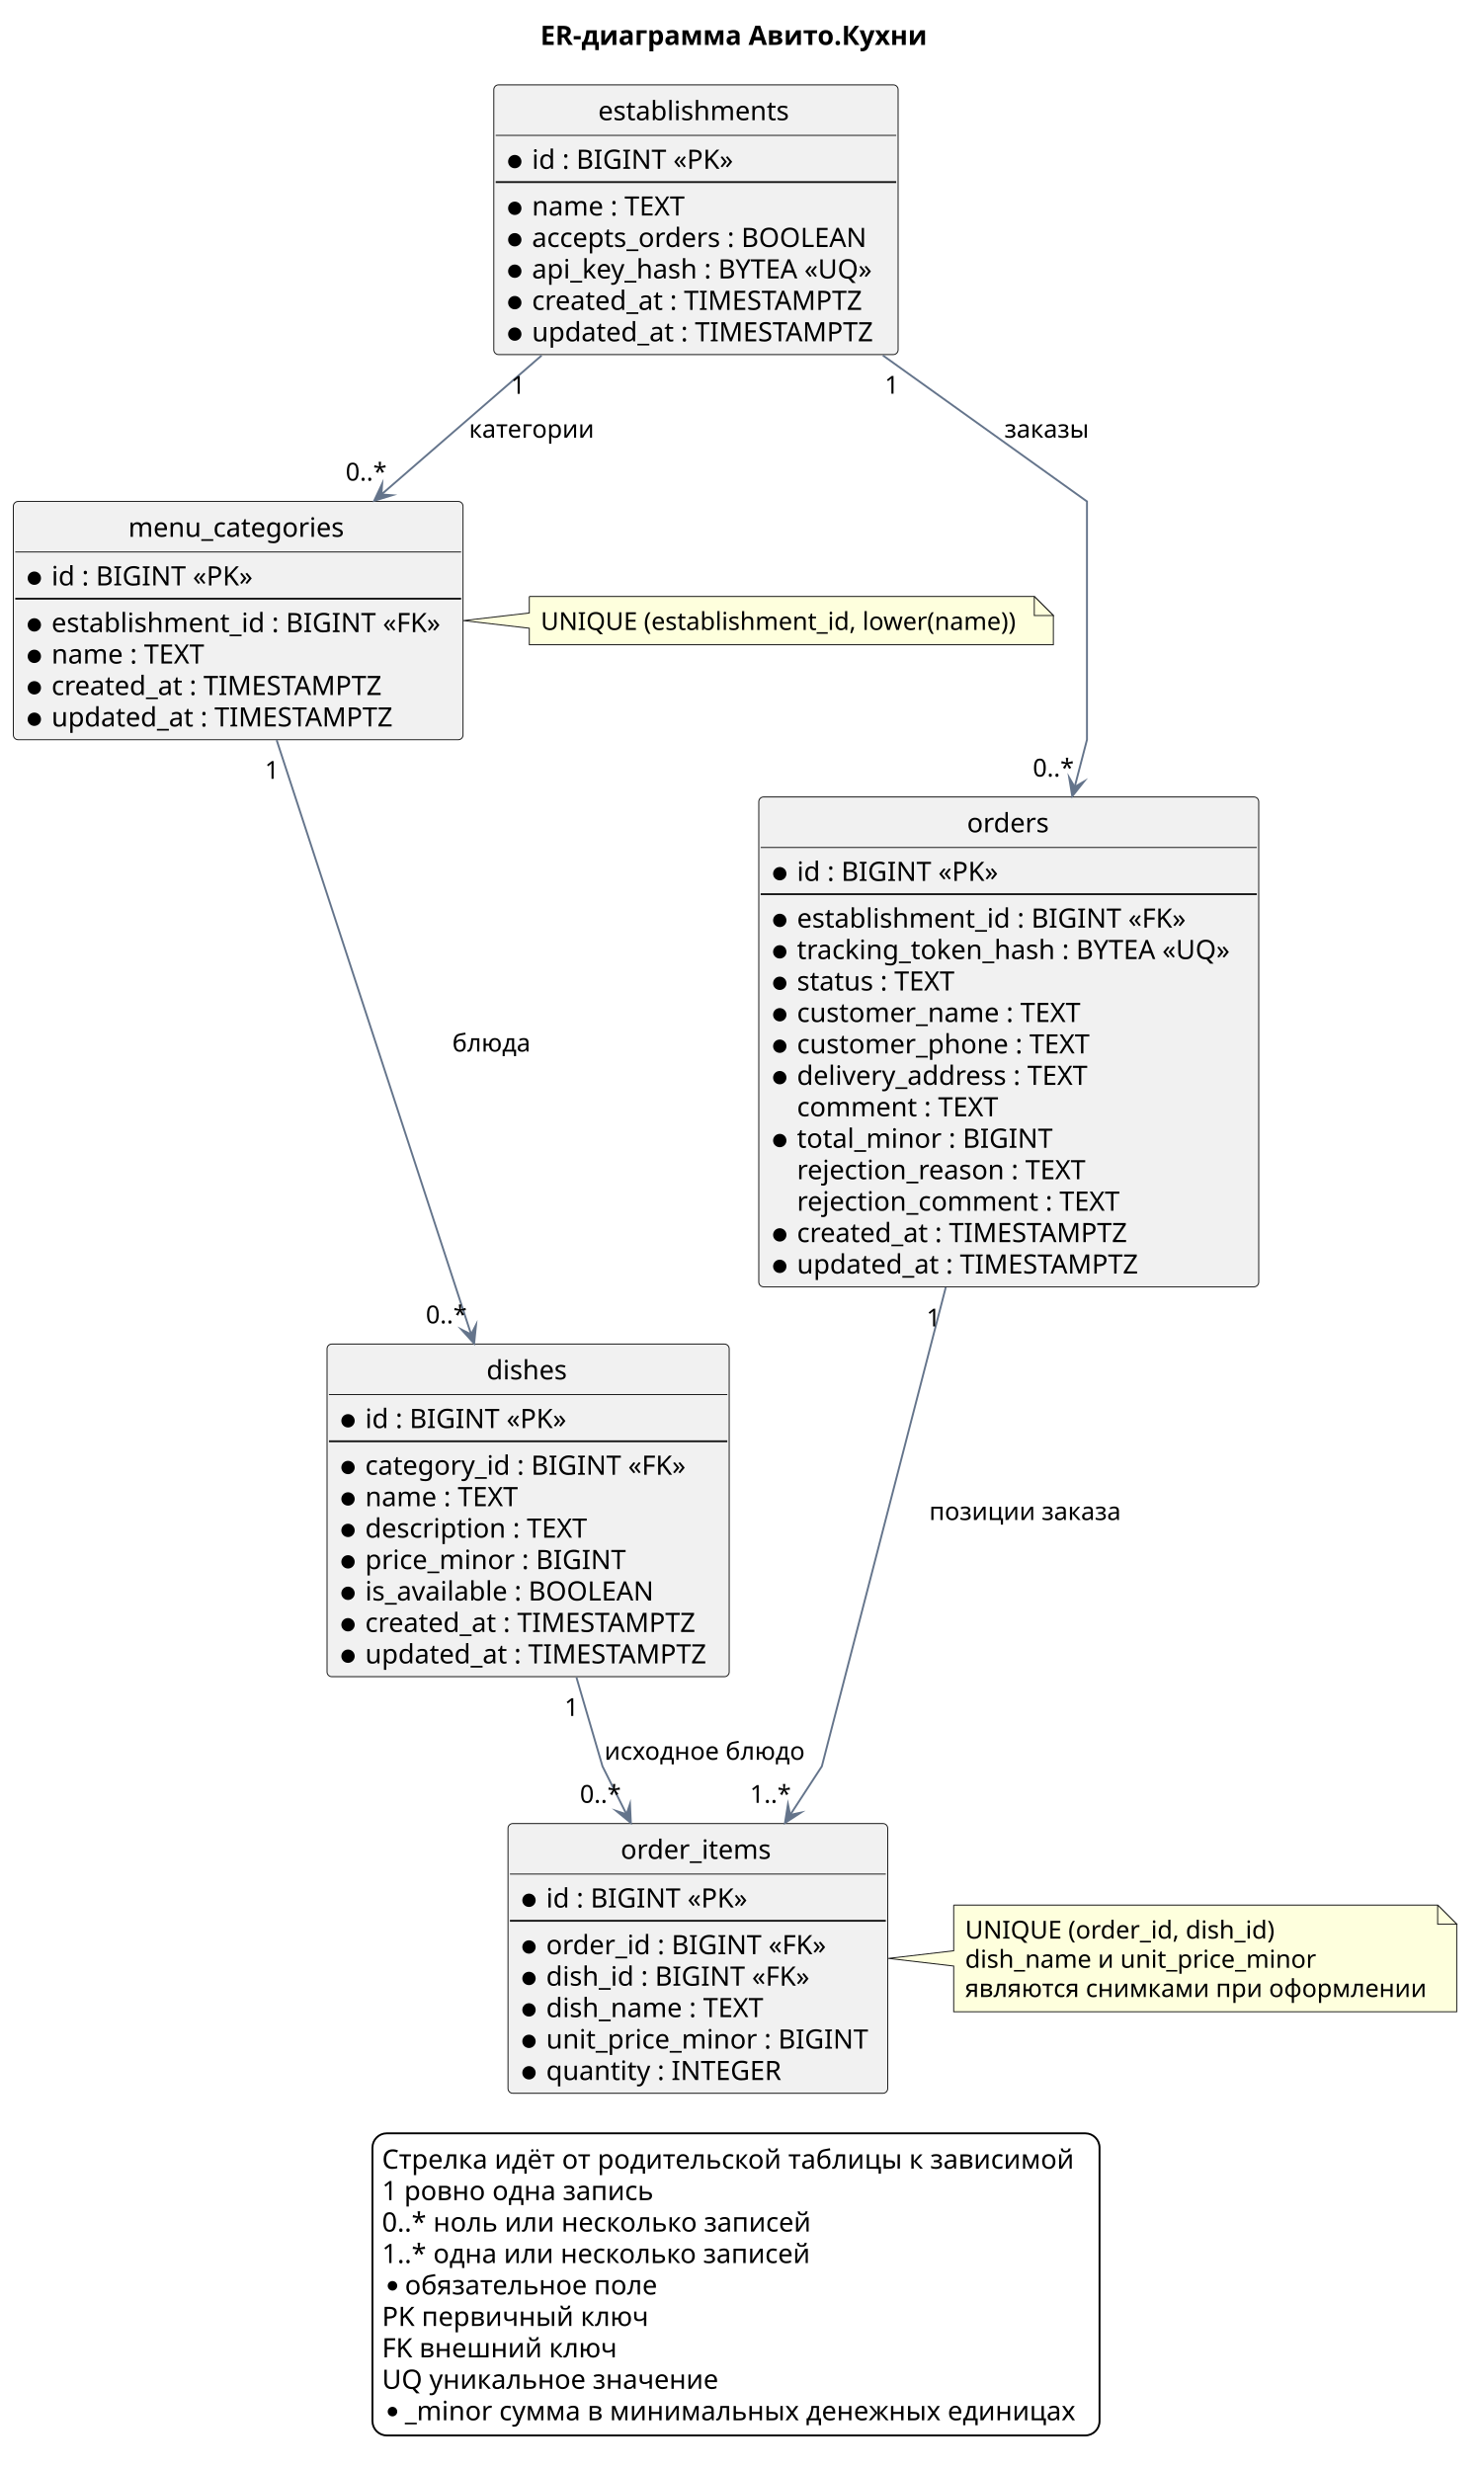
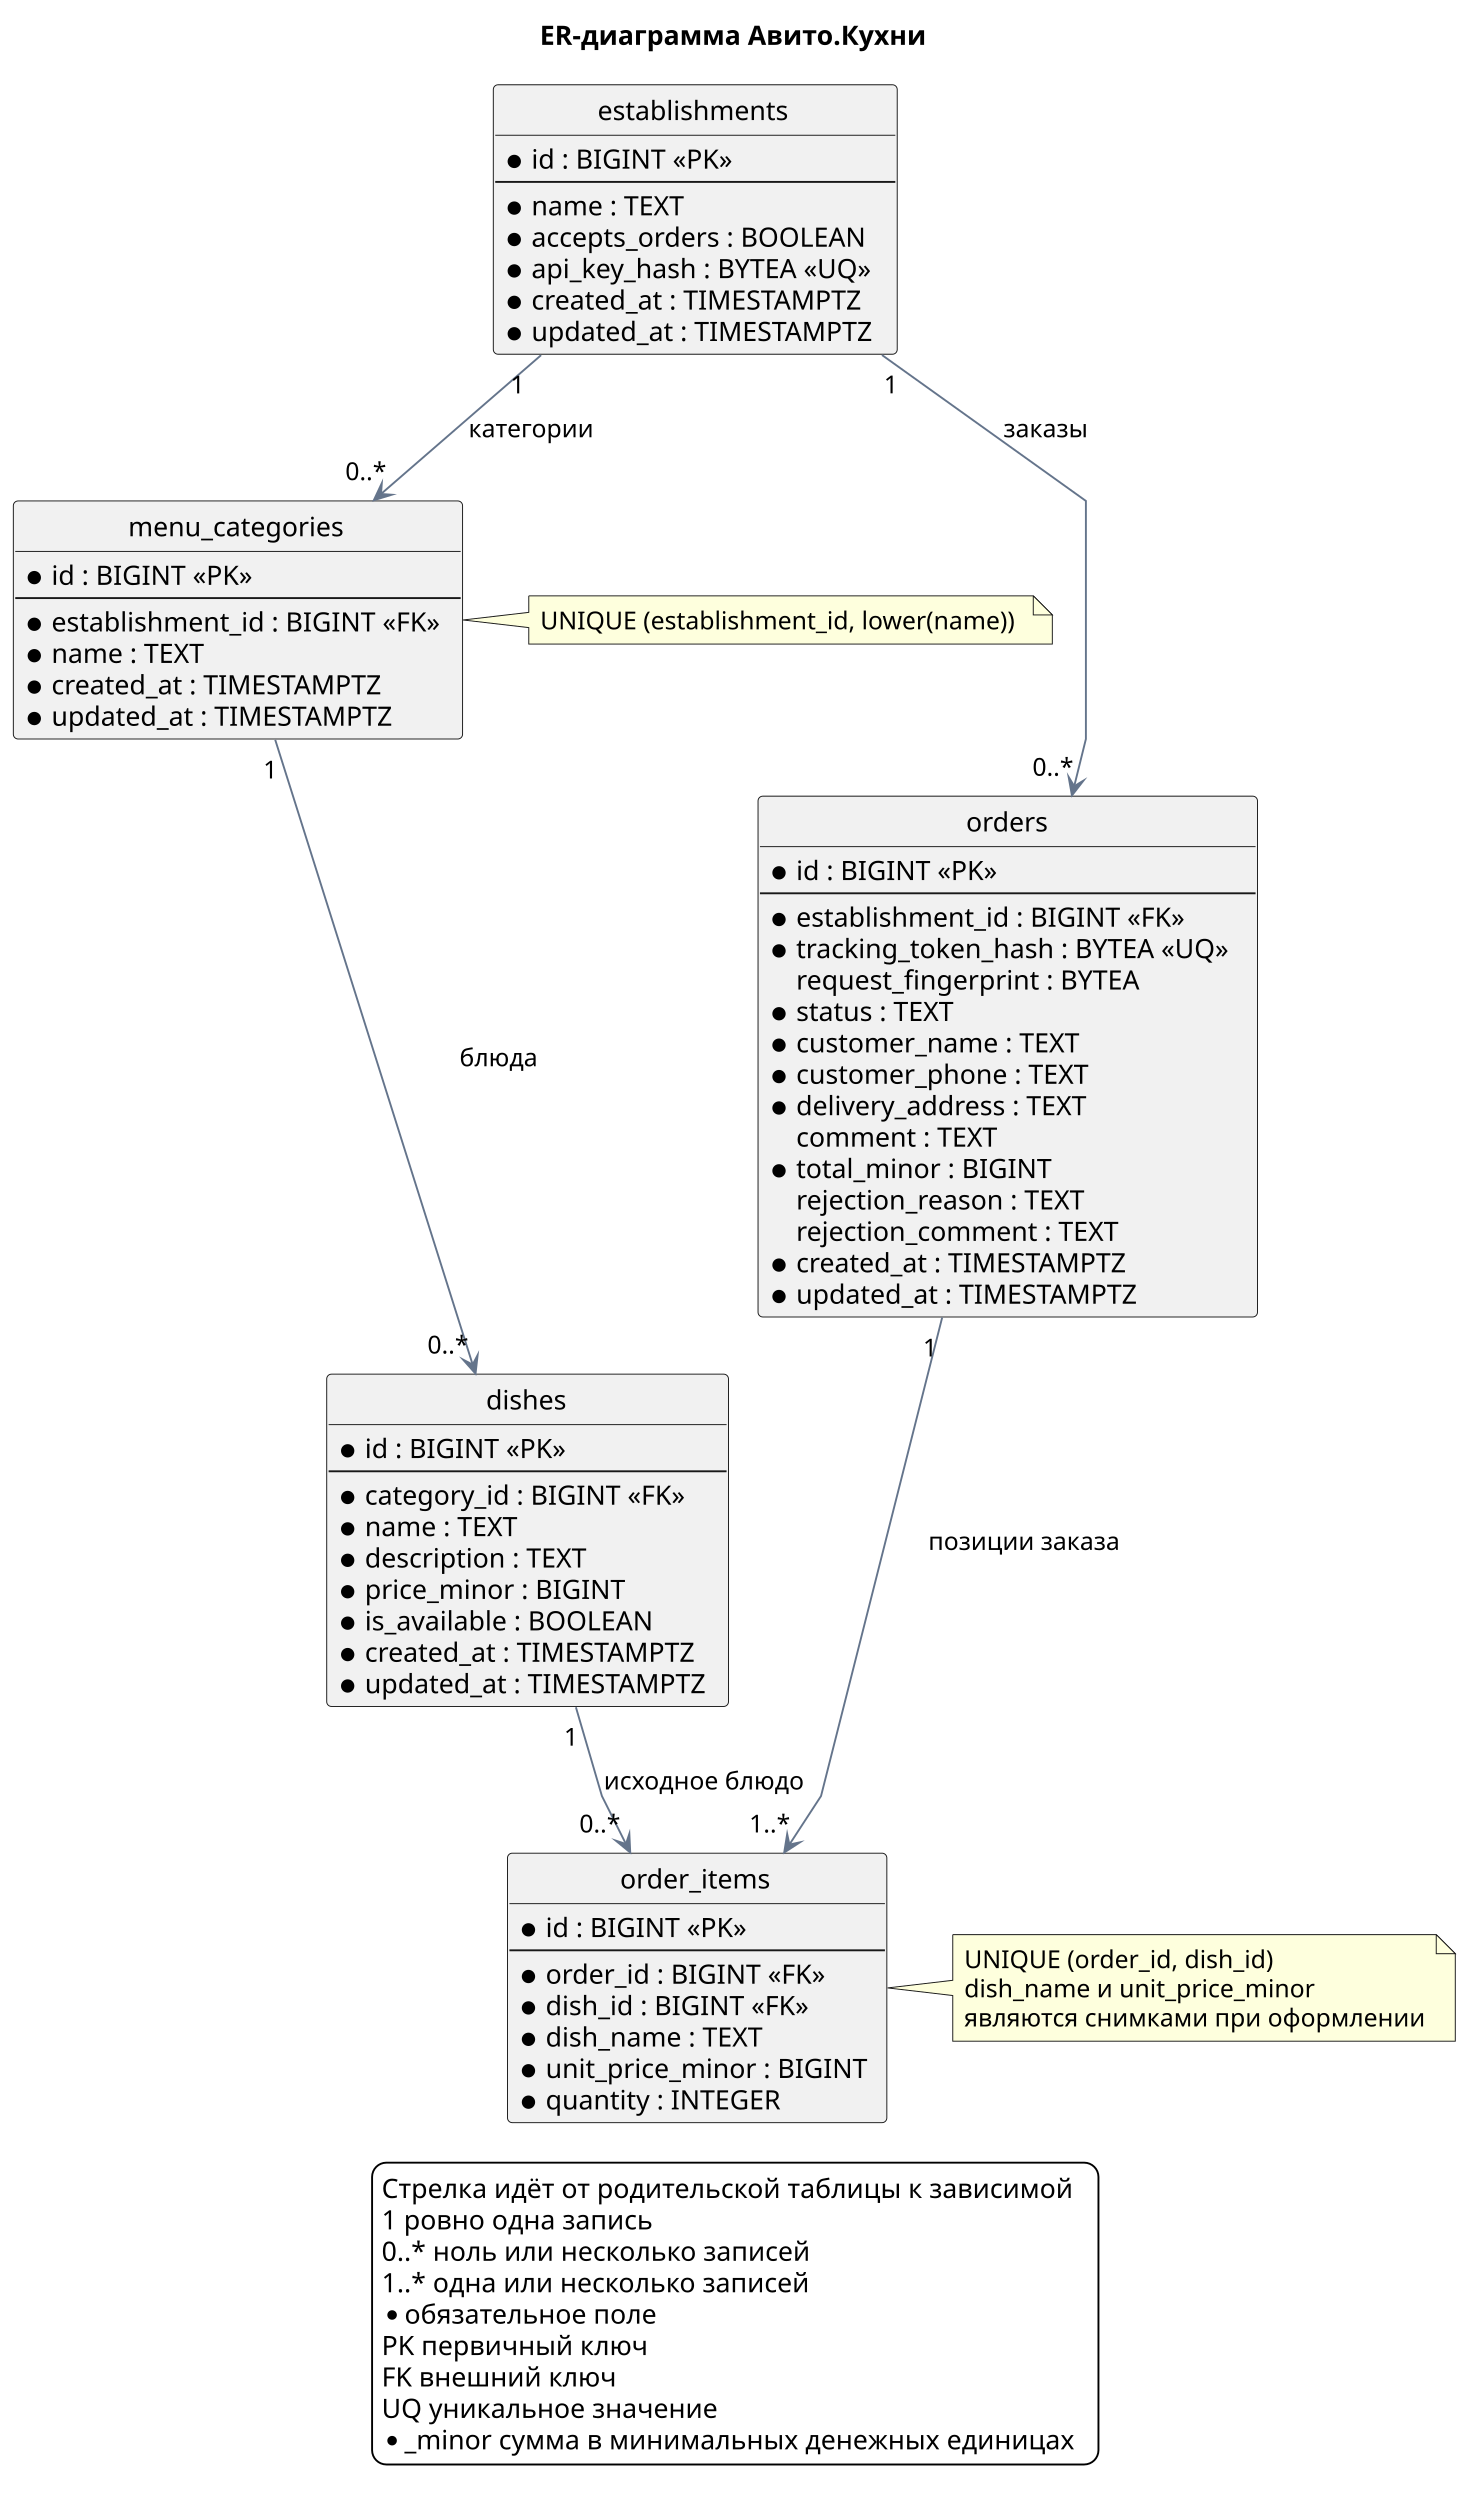
- <svg xmlns="http://www.w3.org/2000/svg" version="1.1" data-diagram-type="CLASS" style="width:778px;height:1295px;background:#FFFFFF;" width="778px" height="1295px" viewBox="0 0 778 1295" zoomAndPan="magnify" preserveAspectRatio="none" contentStyleType="text/css">
+ <svg xmlns="http://www.w3.org/2000/svg" version="1.1" data-diagram-type="CLASS" style="width:778px;height:1312px;background:#FFFFFF;" width="778px" height="1312px" viewBox="0 0 778 1312" zoomAndPan="magnify" preserveAspectRatio="none" contentStyleType="text/css">
  <defs />
  <g font-family="sans-serif" lengthAdjust="spacing">
    <g class="title" data-source-line="1">
      <text x="283.279" y="23.535" fill="#000" font-size="14" textLength="205.181" font-weight="700">ER-диаграмма Авито.Кухни</text>
    </g>
    <g class="entity" data-qualified-name="establishments" id="ent0001" data-source-line="17">
      <rect x="258.89" y="44.488" width="211.972" height="141.418" fill="#F1F1F1" style="stroke:#181818;stroke-width:0.5;" rx="2.5" ry="2.5" />
      <text x="313.593" y="63.023" fill="#000" font-size="14" textLength="102.566">establishments</text>
      <line x1="259.89" y1="70.977" x2="469.862" y2="70.977" style="stroke:#181818;stroke-width:0.5;" />
      <g data-visibility-modifier="IE_MANDATORY">
        <ellipse cx="269.89" cy="84.721" rx="3" ry="3" fill="#000" style="stroke:#000;stroke-width:1;" />
      </g>
      <text x="278.89" y="88.512" fill="#000" font-size="14" textLength="107.557">id : BIGINT «PK»</text>
      <line x1="259.89" y1="95.465" x2="469.862" y2="95.465" style="stroke:#181818;stroke-width:1;" />
      <g data-visibility-modifier="IE_MANDATORY">
        <ellipse cx="269.89" cy="109.209" rx="3" ry="3" fill="#000" style="stroke:#000;stroke-width:1;" />
      </g>
      <text x="278.89" y="113" fill="#000" font-size="14" textLength="84.636">name : TEXT</text>
      <g data-visibility-modifier="IE_MANDATORY">
        <ellipse cx="269.89" cy="125.697" rx="3" ry="3" fill="#000" style="stroke:#000;stroke-width:1;" />
      </g>
      <text x="278.89" y="129.488" fill="#000" font-size="14" textLength="180.011">accepts_orders : BOOLEAN</text>
      <g data-visibility-modifier="IE_MANDATORY">
        <ellipse cx="269.89" cy="142.186" rx="3" ry="3" fill="#000" style="stroke:#000;stroke-width:1;" />
      </g>
      <text x="278.89" y="145.977" fill="#000" font-size="14" textLength="185.972">api_key_hash : BYTEA «UQ»</text>
      <g data-visibility-modifier="IE_MANDATORY">
        <ellipse cx="269.89" cy="158.674" rx="3" ry="3" fill="#000" style="stroke:#000;stroke-width:1;" />
      </g>
      <text x="278.89" y="162.465" fill="#000" font-size="14" textLength="179.231">created_at : TIMESTAMPTZ</text>
      <g data-visibility-modifier="IE_MANDATORY">
        <ellipse cx="269.89" cy="175.162" rx="3" ry="3" fill="#000" style="stroke:#000;stroke-width:1;" />
      </g>
      <text x="278.89" y="178.953" fill="#000" font-size="14" textLength="184.844">updated_at : TIMESTAMPTZ</text>
    </g>
    <g class="entity" data-qualified-name="menu_categories" id="ent0002" data-source-line="27">
-       <rect x="7" y="262.908" width="235.754" height="124.93" fill="#F1F1F1" style="stroke:#181818;stroke-width:0.5;" rx="2.5" ry="2.5" />
-       <text x="67.264" y="281.443" fill="#000" font-size="14" textLength="115.227">menu_categories</text>
-       <line x1="8" y1="289.397" x2="241.754" y2="289.397" style="stroke:#181818;stroke-width:0.5;" />
-       <g data-visibility-modifier="IE_MANDATORY">
-         <ellipse cx="18" cy="303.141" rx="3" ry="3" fill="#000" style="stroke:#000;stroke-width:1;" />
-       </g>
-       <text x="27" y="306.932" fill="#000" font-size="14" textLength="107.557">id : BIGINT «PK»</text>
-       <line x1="8" y1="313.885" x2="241.754" y2="313.885" style="stroke:#181818;stroke-width:1;" />
-       <g data-visibility-modifier="IE_MANDATORY">
-         <ellipse cx="18" cy="327.629" rx="3" ry="3" fill="#000" style="stroke:#000;stroke-width:1;" />
-       </g>
-       <text x="27" y="331.42" fill="#000" font-size="14" textLength="209.754">establishment_id : BIGINT «FK»</text>
-       <g data-visibility-modifier="IE_MANDATORY">
-         <ellipse cx="18" cy="344.117" rx="3" ry="3" fill="#000" style="stroke:#000;stroke-width:1;" />
-       </g>
-       <text x="27" y="347.908" fill="#000" font-size="14" textLength="84.636">name : TEXT</text>
-       <g data-visibility-modifier="IE_MANDATORY">
-         <ellipse cx="18" cy="360.606" rx="3" ry="3" fill="#000" style="stroke:#000;stroke-width:1;" />
-       </g>
-       <text x="27" y="364.397" fill="#000" font-size="14" textLength="179.231">created_at : TIMESTAMPTZ</text>
-       <g data-visibility-modifier="IE_MANDATORY">
-         <ellipse cx="18" cy="377.094" rx="3" ry="3" fill="#000" style="stroke:#000;stroke-width:1;" />
-       </g>
-       <text x="27" y="380.885" fill="#000" font-size="14" textLength="184.844">updated_at : TIMESTAMPTZ</text>
+       <rect x="7" y="262.898" width="235.754" height="124.93" fill="#F1F1F1" style="stroke:#181818;stroke-width:0.5;" rx="2.5" ry="2.5" />
+       <text x="67.264" y="281.433" fill="#000" font-size="14" textLength="115.227">menu_categories</text>
+       <line x1="8" y1="289.387" x2="241.754" y2="289.387" style="stroke:#181818;stroke-width:0.5;" />
+       <g data-visibility-modifier="IE_MANDATORY">
+         <ellipse cx="18" cy="303.131" rx="3" ry="3" fill="#000" style="stroke:#000;stroke-width:1;" />
+       </g>
+       <text x="27" y="306.922" fill="#000" font-size="14" textLength="107.557">id : BIGINT «PK»</text>
+       <line x1="8" y1="313.875" x2="241.754" y2="313.875" style="stroke:#181818;stroke-width:1;" />
+       <g data-visibility-modifier="IE_MANDATORY">
+         <ellipse cx="18" cy="327.619" rx="3" ry="3" fill="#000" style="stroke:#000;stroke-width:1;" />
+       </g>
+       <text x="27" y="331.41" fill="#000" font-size="14" textLength="209.754">establishment_id : BIGINT «FK»</text>
+       <g data-visibility-modifier="IE_MANDATORY">
+         <ellipse cx="18" cy="344.107" rx="3" ry="3" fill="#000" style="stroke:#000;stroke-width:1;" />
+       </g>
+       <text x="27" y="347.898" fill="#000" font-size="14" textLength="84.636">name : TEXT</text>
+       <g data-visibility-modifier="IE_MANDATORY">
+         <ellipse cx="18" cy="360.596" rx="3" ry="3" fill="#000" style="stroke:#000;stroke-width:1;" />
+       </g>
+       <text x="27" y="364.387" fill="#000" font-size="14" textLength="179.231">created_at : TIMESTAMPTZ</text>
+       <g data-visibility-modifier="IE_MANDATORY">
+         <ellipse cx="18" cy="377.084" rx="3" ry="3" fill="#000" style="stroke:#000;stroke-width:1;" />
+       </g>
+       <text x="27" y="380.875" fill="#000" font-size="14" textLength="184.844">updated_at : TIMESTAMPTZ</text>
    </g>
    <g class="entity" data-qualified-name="dishes" id="ent0003" data-source-line="36">
-       <rect x="171.46" y="704.678" width="210.844" height="174.395" fill="#F1F1F1" style="stroke:#181818;stroke-width:0.5;" rx="2.5" ry="2.5" />
-       <text x="255.072" y="723.213" fill="#000" font-size="14" textLength="43.62">dishes</text>
-       <line x1="172.46" y1="731.167" x2="381.304" y2="731.167" style="stroke:#181818;stroke-width:0.5;" />
-       <g data-visibility-modifier="IE_MANDATORY">
-         <ellipse cx="182.46" cy="744.911" rx="3" ry="3" fill="#000" style="stroke:#000;stroke-width:1;" />
-       </g>
-       <text x="191.46" y="748.702" fill="#000" font-size="14" textLength="107.557">id : BIGINT «PK»</text>
-       <line x1="172.46" y1="755.655" x2="381.304" y2="755.655" style="stroke:#181818;stroke-width:1;" />
-       <g data-visibility-modifier="IE_MANDATORY">
-         <ellipse cx="182.46" cy="769.399" rx="3" ry="3" fill="#000" style="stroke:#000;stroke-width:1;" />
-       </g>
-       <text x="191.46" y="773.19" fill="#000" font-size="14" textLength="172.635">category_id : BIGINT «FK»</text>
-       <g data-visibility-modifier="IE_MANDATORY">
-         <ellipse cx="182.46" cy="785.887" rx="3" ry="3" fill="#000" style="stroke:#000;stroke-width:1;" />
-       </g>
-       <text x="191.46" y="789.678" fill="#000" font-size="14" textLength="84.636">name : TEXT</text>
-       <g data-visibility-modifier="IE_MANDATORY">
-         <ellipse cx="182.46" cy="802.376" rx="3" ry="3" fill="#000" style="stroke:#000;stroke-width:1;" />
-       </g>
-       <text x="191.46" y="806.167" fill="#000" font-size="14" textLength="123.423">description : TEXT</text>
-       <g data-visibility-modifier="IE_MANDATORY">
-         <ellipse cx="182.46" cy="818.864" rx="3" ry="3" fill="#000" style="stroke:#000;stroke-width:1;" />
-       </g>
-       <text x="191.46" y="822.655" fill="#000" font-size="14" textLength="139.412">price_minor : BIGINT</text>
-       <g data-visibility-modifier="IE_MANDATORY">
-         <ellipse cx="182.46" cy="835.352" rx="3" ry="3" fill="#000" style="stroke:#000;stroke-width:1;" />
-       </g>
-       <text x="191.46" y="839.143" fill="#000" font-size="14" textLength="155.524">is_available : BOOLEAN</text>
-       <g data-visibility-modifier="IE_MANDATORY">
-         <ellipse cx="182.46" cy="851.84" rx="3" ry="3" fill="#000" style="stroke:#000;stroke-width:1;" />
-       </g>
-       <text x="191.46" y="855.631" fill="#000" font-size="14" textLength="179.231">created_at : TIMESTAMPTZ</text>
-       <g data-visibility-modifier="IE_MANDATORY">
-         <ellipse cx="182.46" cy="868.329" rx="3" ry="3" fill="#000" style="stroke:#000;stroke-width:1;" />
-       </g>
-       <text x="191.46" y="872.12" fill="#000" font-size="14" textLength="184.844">updated_at : TIMESTAMPTZ</text>
+       <rect x="171.46" y="721.158" width="210.844" height="174.395" fill="#F1F1F1" style="stroke:#181818;stroke-width:0.5;" rx="2.5" ry="2.5" />
+       <text x="255.072" y="739.693" fill="#000" font-size="14" textLength="43.62">dishes</text>
+       <line x1="172.46" y1="747.647" x2="381.304" y2="747.647" style="stroke:#181818;stroke-width:0.5;" />
+       <g data-visibility-modifier="IE_MANDATORY">
+         <ellipse cx="182.46" cy="761.391" rx="3" ry="3" fill="#000" style="stroke:#000;stroke-width:1;" />
+       </g>
+       <text x="191.46" y="765.182" fill="#000" font-size="14" textLength="107.557">id : BIGINT «PK»</text>
+       <line x1="172.46" y1="772.135" x2="381.304" y2="772.135" style="stroke:#181818;stroke-width:1;" />
+       <g data-visibility-modifier="IE_MANDATORY">
+         <ellipse cx="182.46" cy="785.879" rx="3" ry="3" fill="#000" style="stroke:#000;stroke-width:1;" />
+       </g>
+       <text x="191.46" y="789.67" fill="#000" font-size="14" textLength="172.635">category_id : BIGINT «FK»</text>
+       <g data-visibility-modifier="IE_MANDATORY">
+         <ellipse cx="182.46" cy="802.367" rx="3" ry="3" fill="#000" style="stroke:#000;stroke-width:1;" />
+       </g>
+       <text x="191.46" y="806.158" fill="#000" font-size="14" textLength="84.636">name : TEXT</text>
+       <g data-visibility-modifier="IE_MANDATORY">
+         <ellipse cx="182.46" cy="818.856" rx="3" ry="3" fill="#000" style="stroke:#000;stroke-width:1;" />
+       </g>
+       <text x="191.46" y="822.647" fill="#000" font-size="14" textLength="123.423">description : TEXT</text>
+       <g data-visibility-modifier="IE_MANDATORY">
+         <ellipse cx="182.46" cy="835.344" rx="3" ry="3" fill="#000" style="stroke:#000;stroke-width:1;" />
+       </g>
+       <text x="191.46" y="839.135" fill="#000" font-size="14" textLength="139.412">price_minor : BIGINT</text>
+       <g data-visibility-modifier="IE_MANDATORY">
+         <ellipse cx="182.46" cy="851.832" rx="3" ry="3" fill="#000" style="stroke:#000;stroke-width:1;" />
+       </g>
+       <text x="191.46" y="855.623" fill="#000" font-size="14" textLength="155.524">is_available : BOOLEAN</text>
+       <g data-visibility-modifier="IE_MANDATORY">
+         <ellipse cx="182.46" cy="868.32" rx="3" ry="3" fill="#000" style="stroke:#000;stroke-width:1;" />
+       </g>
+       <text x="191.46" y="872.111" fill="#000" font-size="14" textLength="179.231">created_at : TIMESTAMPTZ</text>
+       <g data-visibility-modifier="IE_MANDATORY">
+         <ellipse cx="182.46" cy="884.809" rx="3" ry="3" fill="#000" style="stroke:#000;stroke-width:1;" />
+       </g>
+       <text x="191.46" y="888.6" fill="#000" font-size="14" textLength="184.844">updated_at : TIMESTAMPTZ</text>
    </g>
    <g class="entity" data-qualified-name="orders" id="ent0004" data-source-line="48">
-       <rect x="397.82" y="417.838" width="262.106" height="256.836" fill="#F1F1F1" style="stroke:#181818;stroke-width:0.5;" rx="2.5" ry="2.5" />
-       <text x="506.971" y="436.373" fill="#000" font-size="14" textLength="43.805">orders</text>
-       <line x1="398.82" y1="444.327" x2="658.926" y2="444.327" style="stroke:#181818;stroke-width:0.5;" />
-       <g data-visibility-modifier="IE_MANDATORY">
-         <ellipse cx="408.82" cy="458.071" rx="3" ry="3" fill="#000" style="stroke:#000;stroke-width:1;" />
-       </g>
-       <text x="417.82" y="461.862" fill="#000" font-size="14" textLength="107.557">id : BIGINT «PK»</text>
-       <line x1="398.82" y1="468.815" x2="658.926" y2="468.815" style="stroke:#181818;stroke-width:1;" />
-       <g data-visibility-modifier="IE_MANDATORY">
-         <ellipse cx="408.82" cy="482.559" rx="3" ry="3" fill="#000" style="stroke:#000;stroke-width:1;" />
-       </g>
-       <text x="417.82" y="486.35" fill="#000" font-size="14" textLength="209.754">establishment_id : BIGINT «FK»</text>
-       <g data-visibility-modifier="IE_MANDATORY">
-         <ellipse cx="408.82" cy="499.047" rx="3" ry="3" fill="#000" style="stroke:#000;stroke-width:1;" />
-       </g>
-       <text x="417.82" y="502.838" fill="#000" font-size="14" textLength="236.106">tracking_token_hash : BYTEA «UQ»</text>
-       <g data-visibility-modifier="IE_MANDATORY">
-         <ellipse cx="408.82" cy="515.536" rx="3" ry="3" fill="#000" style="stroke:#000;stroke-width:1;" />
-       </g>
-       <text x="417.82" y="519.327" fill="#000" font-size="14" textLength="88.512">status : TEXT</text>
-       <g data-visibility-modifier="IE_MANDATORY">
-         <ellipse cx="408.82" cy="532.024" rx="3" ry="3" fill="#000" style="stroke:#000;stroke-width:1;" />
-       </g>
-       <text x="417.82" y="535.815" fill="#000" font-size="14" textLength="155.066">customer_name : TEXT</text>
-       <g data-visibility-modifier="IE_MANDATORY">
-         <ellipse cx="408.82" cy="548.512" rx="3" ry="3" fill="#000" style="stroke:#000;stroke-width:1;" />
-       </g>
-       <text x="417.82" y="552.303" fill="#000" font-size="14" textLength="160.364">customer_phone : TEXT</text>
-       <g data-visibility-modifier="IE_MANDATORY">
-         <ellipse cx="408.82" cy="565" rx="3" ry="3" fill="#000" style="stroke:#000;stroke-width:1;" />
-       </g>
-       <text x="417.82" y="568.791" fill="#000" font-size="14" textLength="160.296">delivery_address : TEXT</text>
-       <text x="417.82" y="585.28" fill="#000" font-size="14" textLength="110.981">comment : TEXT</text>
-       <g data-visibility-modifier="IE_MANDATORY">
-         <ellipse cx="408.82" cy="597.977" rx="3" ry="3" fill="#000" style="stroke:#000;stroke-width:1;" />
-       </g>
-       <text x="417.82" y="601.768" fill="#000" font-size="14" textLength="136.705">total_minor : BIGINT</text>
-       <text x="417.82" y="618.256" fill="#000" font-size="14" textLength="159.359">rejection_reason : TEXT</text>
-       <text x="417.82" y="634.745" fill="#000" font-size="14" textLength="177.311">rejection_comment : TEXT</text>
-       <g data-visibility-modifier="IE_MANDATORY">
-         <ellipse cx="408.82" cy="647.442" rx="3" ry="3" fill="#000" style="stroke:#000;stroke-width:1;" />
-       </g>
-       <text x="417.82" y="651.233" fill="#000" font-size="14" textLength="179.231">created_at : TIMESTAMPTZ</text>
-       <g data-visibility-modifier="IE_MANDATORY">
-         <ellipse cx="408.82" cy="663.93" rx="3" ry="3" fill="#000" style="stroke:#000;stroke-width:1;" />
-       </g>
-       <text x="417.82" y="667.721" fill="#000" font-size="14" textLength="184.844">updated_at : TIMESTAMPTZ</text>
-     </g>
-     <g class="entity" data-qualified-name="order_items" id="ent0005" data-source-line="65">
-       <rect x="266.34" y="956.068" width="199.072" height="141.418" fill="#F1F1F1" style="stroke:#181818;stroke-width:0.5;" rx="2.5" ry="2.5" />
-       <text x="325.397" y="974.603" fill="#000" font-size="14" textLength="80.958">order_items</text>
-       <line x1="267.34" y1="982.557" x2="464.412" y2="982.557" style="stroke:#181818;stroke-width:0.5;" />
-       <g data-visibility-modifier="IE_MANDATORY">
-         <ellipse cx="277.34" cy="996.301" rx="3" ry="3" fill="#000" style="stroke:#000;stroke-width:1;" />
-       </g>
-       <text x="286.34" y="1000.092" fill="#000" font-size="14" textLength="107.557">id : BIGINT «PK»</text>
-       <line x1="267.34" y1="1007.045" x2="464.412" y2="1007.045" style="stroke:#181818;stroke-width:1;" />
-       <g data-visibility-modifier="IE_MANDATORY">
-         <ellipse cx="277.34" cy="1020.789" rx="3" ry="3" fill="#000" style="stroke:#000;stroke-width:1;" />
-       </g>
-       <text x="286.34" y="1024.58" fill="#000" font-size="14" textLength="150.992">order_id : BIGINT «FK»</text>
-       <g data-visibility-modifier="IE_MANDATORY">
-         <ellipse cx="277.34" cy="1037.277" rx="3" ry="3" fill="#000" style="stroke:#000;stroke-width:1;" />
-       </g>
-       <text x="286.34" y="1041.068" fill="#000" font-size="14" textLength="143.008">dish_id : BIGINT «FK»</text>
-       <g data-visibility-modifier="IE_MANDATORY">
-         <ellipse cx="277.34" cy="1053.766" rx="3" ry="3" fill="#000" style="stroke:#000;stroke-width:1;" />
-       </g>
-       <text x="286.34" y="1057.557" fill="#000" font-size="14" textLength="120.319">dish_name : TEXT</text>
-       <g data-visibility-modifier="IE_MANDATORY">
-         <ellipse cx="277.34" cy="1070.254" rx="3" ry="3" fill="#000" style="stroke:#000;stroke-width:1;" />
-       </g>
-       <text x="286.34" y="1074.045" fill="#000" font-size="14" textLength="173.072">unit_price_minor : BIGINT</text>
-       <g data-visibility-modifier="IE_MANDATORY">
-         <ellipse cx="277.34" cy="1086.742" rx="3" ry="3" fill="#000" style="stroke:#000;stroke-width:1;" />
-       </g>
-       <text x="286.34" y="1090.533" fill="#000" font-size="14" textLength="126.417">quantity : INTEGER</text>
-     </g>
-     <g class="entity" data-qualified-name="GMN11" id="ent0012" data-source-line="82">
-       <path d="M277.5,312.718 L277.5,321.378 L243,325.378 L277.5,329.378 L277.5,338.029 A0,0 0 0 0 277.5,338.029 L552.26,338.029 A0,0 0 0 0 552.26,338.029 L552.26,322.718 L542.26,312.718 L277.5,312.718 A0,0 0 0 0 277.5,312.718" style="stroke:#181818;stroke-width:0.5;" fill="#FEFFDD" />
-       <path d="M542.26,312.718 L542.26,322.718 L552.26,322.718 L542.26,312.718" style="stroke:#181818;stroke-width:0.5;" fill="#FEFFDD" />
-       <text x="283.5" y="330.287" fill="#000" font-size="13" textLength="253.76">UNIQUE (establishment_id, lower(name))</text>
-     </g>
-     <g class="entity" data-qualified-name="GMN14" id="ent0015" data-source-line="86">
-       <path d="M500.01,998.818 L500.01,1022.778 L465.77,1026.778 L500.01,1030.778 L500.01,1054.75 A0,0 0 0 0 500.01,1054.75 L763.738,1054.75 A0,0 0 0 0 763.738,1054.75 L763.738,1008.818 L753.738,998.818 L500.01,998.818 A0,0 0 0 0 500.01,998.818" style="stroke:#181818;stroke-width:0.5;" fill="#FEFFDD" />
-       <path d="M753.738,998.818 L753.738,1008.818 L763.738,1008.818 L753.738,998.818" style="stroke:#181818;stroke-width:0.5;" fill="#FEFFDD" />
-       <text x="506.01" y="1016.387" fill="#000" font-size="13" textLength="166.867">UNIQUE (order_id, dish_id)</text>
-       <text x="506.01" y="1031.697" fill="#000" font-size="13" textLength="190.315">dish_name и unit_price_minor</text>
-       <text x="506.01" y="1047.008" fill="#000" font-size="13" textLength="242.728">являются снимками при оформлении</text>
-     </g>
-     <g class="link" data-entity-1="ent0001" data-entity-2="ent0002" id="lnk6" data-source-line="75" data-link-type="dependency">
-       <path d="M283.96,186.388 C255.52,211.058 227.567,235.302 199.967,259.242" style="stroke:#64748B;stroke-width:1;" fill="none" id="establishments-to-menu_categories" codeLine="75" />
-       <polygon points="196.19,262.518,205.61,259.643,199.967,259.242,200.368,253.599,196.19,262.518" fill="#64748B" style="stroke:#64748B;stroke-width:1;stroke-linejoin:miter;stroke-miterlimit:10;" />
-       <text x="245.88" y="229.477" fill="#000" font-size="13" textLength="67.031">категории</text>
-       <text x="267.877" y="206.472" fill="#000" font-size="13">1</text>
-       <text x="181.205" y="251.97" fill="#000" font-size="13" textLength="22.712">0..*</text>
-     </g>
-     <g class="link" data-entity-1="ent0001" data-entity-2="ent0004" id="lnk7" data-source-line="76" data-link-type="dependency">
-       <path d="M462.87,186.328 C515.58,224.048 569.88,262.908 569.88,262.908 C569.88,262.908 569.88,387.838 569.88,387.838 C569.88,387.838 567.978,395.109 563.428,412.609" style="stroke:#64748B;stroke-width:1;" fill="none" id="establishments-to-orders" codeLine="76" />
-       <polygon points="562.17,417.448,568.306,409.744,563.428,412.609,560.563,407.731,562.17,417.448" fill="#64748B" style="stroke:#64748B;stroke-width:1;stroke-linejoin:miter;stroke-miterlimit:10;" />
-       <text x="526.6" y="229.477" fill="#000" font-size="13" textLength="43.558">заказы</text>
+       <rect x="397.82" y="417.828" width="262.106" height="273.324" fill="#F1F1F1" style="stroke:#181818;stroke-width:0.5;" rx="2.5" ry="2.5" />
+       <text x="506.971" y="436.363" fill="#000" font-size="14" textLength="43.805">orders</text>
+       <line x1="398.82" y1="444.317" x2="658.926" y2="444.317" style="stroke:#181818;stroke-width:0.5;" />
+       <g data-visibility-modifier="IE_MANDATORY">
+         <ellipse cx="408.82" cy="458.061" rx="3" ry="3" fill="#000" style="stroke:#000;stroke-width:1;" />
+       </g>
+       <text x="417.82" y="461.852" fill="#000" font-size="14" textLength="107.557">id : BIGINT «PK»</text>
+       <line x1="398.82" y1="468.805" x2="658.926" y2="468.805" style="stroke:#181818;stroke-width:1;" />
+       <g data-visibility-modifier="IE_MANDATORY">
+         <ellipse cx="408.82" cy="482.549" rx="3" ry="3" fill="#000" style="stroke:#000;stroke-width:1;" />
+       </g>
+       <text x="417.82" y="486.34" fill="#000" font-size="14" textLength="209.754">establishment_id : BIGINT «FK»</text>
+       <g data-visibility-modifier="IE_MANDATORY">
+         <ellipse cx="408.82" cy="499.037" rx="3" ry="3" fill="#000" style="stroke:#000;stroke-width:1;" />
+       </g>
+       <text x="417.82" y="502.828" fill="#000" font-size="14" textLength="236.106">tracking_token_hash : BYTEA «UQ»</text>
+       <text x="417.82" y="519.317" fill="#000" font-size="14" textLength="187.018">request_fingerprint : BYTEA</text>
+       <g data-visibility-modifier="IE_MANDATORY">
+         <ellipse cx="408.82" cy="532.014" rx="3" ry="3" fill="#000" style="stroke:#000;stroke-width:1;" />
+       </g>
+       <text x="417.82" y="535.805" fill="#000" font-size="14" textLength="88.512">status : TEXT</text>
+       <g data-visibility-modifier="IE_MANDATORY">
+         <ellipse cx="408.82" cy="548.502" rx="3" ry="3" fill="#000" style="stroke:#000;stroke-width:1;" />
+       </g>
+       <text x="417.82" y="552.293" fill="#000" font-size="14" textLength="155.066">customer_name : TEXT</text>
+       <g data-visibility-modifier="IE_MANDATORY">
+         <ellipse cx="408.82" cy="564.99" rx="3" ry="3" fill="#000" style="stroke:#000;stroke-width:1;" />
+       </g>
+       <text x="417.82" y="568.781" fill="#000" font-size="14" textLength="160.364">customer_phone : TEXT</text>
+       <g data-visibility-modifier="IE_MANDATORY">
+         <ellipse cx="408.82" cy="581.479" rx="3" ry="3" fill="#000" style="stroke:#000;stroke-width:1;" />
+       </g>
+       <text x="417.82" y="585.27" fill="#000" font-size="14" textLength="160.296">delivery_address : TEXT</text>
+       <text x="417.82" y="601.758" fill="#000" font-size="14" textLength="110.981">comment : TEXT</text>
+       <g data-visibility-modifier="IE_MANDATORY">
+         <ellipse cx="408.82" cy="614.455" rx="3" ry="3" fill="#000" style="stroke:#000;stroke-width:1;" />
+       </g>
+       <text x="417.82" y="618.246" fill="#000" font-size="14" textLength="136.705">total_minor : BIGINT</text>
+       <text x="417.82" y="634.735" fill="#000" font-size="14" textLength="159.359">rejection_reason : TEXT</text>
+       <text x="417.82" y="651.223" fill="#000" font-size="14" textLength="177.311">rejection_comment : TEXT</text>
+       <g data-visibility-modifier="IE_MANDATORY">
+         <ellipse cx="408.82" cy="663.92" rx="3" ry="3" fill="#000" style="stroke:#000;stroke-width:1;" />
+       </g>
+       <text x="417.82" y="667.711" fill="#000" font-size="14" textLength="179.231">created_at : TIMESTAMPTZ</text>
+       <g data-visibility-modifier="IE_MANDATORY">
+         <ellipse cx="408.82" cy="680.408" rx="3" ry="3" fill="#000" style="stroke:#000;stroke-width:1;" />
+       </g>
+       <text x="417.82" y="684.199" fill="#000" font-size="14" textLength="184.844">updated_at : TIMESTAMPTZ</text>
+     </g>
+     <g class="entity" data-qualified-name="order_items" id="ent0005" data-source-line="66">
+       <rect x="266.34" y="972.548" width="199.072" height="141.418" fill="#F1F1F1" style="stroke:#181818;stroke-width:0.5;" rx="2.5" ry="2.5" />
+       <text x="325.397" y="991.083" fill="#000" font-size="14" textLength="80.958">order_items</text>
+       <line x1="267.34" y1="999.037" x2="464.412" y2="999.037" style="stroke:#181818;stroke-width:0.5;" />
+       <g data-visibility-modifier="IE_MANDATORY">
+         <ellipse cx="277.34" cy="1012.781" rx="3" ry="3" fill="#000" style="stroke:#000;stroke-width:1;" />
+       </g>
+       <text x="286.34" y="1016.572" fill="#000" font-size="14" textLength="107.557">id : BIGINT «PK»</text>
+       <line x1="267.34" y1="1023.525" x2="464.412" y2="1023.525" style="stroke:#181818;stroke-width:1;" />
+       <g data-visibility-modifier="IE_MANDATORY">
+         <ellipse cx="277.34" cy="1037.269" rx="3" ry="3" fill="#000" style="stroke:#000;stroke-width:1;" />
+       </g>
+       <text x="286.34" y="1041.06" fill="#000" font-size="14" textLength="150.992">order_id : BIGINT «FK»</text>
+       <g data-visibility-modifier="IE_MANDATORY">
+         <ellipse cx="277.34" cy="1053.757" rx="3" ry="3" fill="#000" style="stroke:#000;stroke-width:1;" />
+       </g>
+       <text x="286.34" y="1057.548" fill="#000" font-size="14" textLength="143.008">dish_id : BIGINT «FK»</text>
+       <g data-visibility-modifier="IE_MANDATORY">
+         <ellipse cx="277.34" cy="1070.246" rx="3" ry="3" fill="#000" style="stroke:#000;stroke-width:1;" />
+       </g>
+       <text x="286.34" y="1074.037" fill="#000" font-size="14" textLength="120.319">dish_name : TEXT</text>
+       <g data-visibility-modifier="IE_MANDATORY">
+         <ellipse cx="277.34" cy="1086.734" rx="3" ry="3" fill="#000" style="stroke:#000;stroke-width:1;" />
+       </g>
+       <text x="286.34" y="1090.525" fill="#000" font-size="14" textLength="173.072">unit_price_minor : BIGINT</text>
+       <g data-visibility-modifier="IE_MANDATORY">
+         <ellipse cx="277.34" cy="1103.222" rx="3" ry="3" fill="#000" style="stroke:#000;stroke-width:1;" />
+       </g>
+       <text x="286.34" y="1107.013" fill="#000" font-size="14" textLength="126.417">quantity : INTEGER</text>
+     </g>
+     <g class="entity" data-qualified-name="GMN11" id="ent0012" data-source-line="83">
+       <path d="M277.5,312.708 L277.5,321.368 L243,325.368 L277.5,329.368 L277.5,338.019 A0,0 0 0 0 277.5,338.019 L552.26,338.019 A0,0 0 0 0 552.26,338.019 L552.26,322.708 L542.26,312.708 L277.5,312.708 A0,0 0 0 0 277.5,312.708" style="stroke:#181818;stroke-width:0.5;" fill="#FEFFDD" />
+       <path d="M542.26,312.708 L542.26,322.708 L552.26,322.708 L542.26,312.708" style="stroke:#181818;stroke-width:0.5;" fill="#FEFFDD" />
+       <text x="283.5" y="330.277" fill="#000" font-size="13" textLength="253.76">UNIQUE (establishment_id, lower(name))</text>
+     </g>
+     <g class="entity" data-qualified-name="GMN14" id="ent0015" data-source-line="87">
+       <path d="M500.01,1015.298 L500.01,1039.258 L465.77,1043.258 L500.01,1047.258 L500.01,1071.23 A0,0 0 0 0 500.01,1071.23 L763.738,1071.23 A0,0 0 0 0 763.738,1071.23 L763.738,1025.298 L753.738,1015.298 L500.01,1015.298 A0,0 0 0 0 500.01,1015.298" style="stroke:#181818;stroke-width:0.5;" fill="#FEFFDD" />
+       <path d="M753.738,1015.298 L753.738,1025.298 L763.738,1025.298 L753.738,1015.298" style="stroke:#181818;stroke-width:0.5;" fill="#FEFFDD" />
+       <text x="506.01" y="1032.867" fill="#000" font-size="13" textLength="166.867">UNIQUE (order_id, dish_id)</text>
+       <text x="506.01" y="1048.177" fill="#000" font-size="13" textLength="190.315">dish_name и unit_price_minor</text>
+       <text x="506.01" y="1063.488" fill="#000" font-size="13" textLength="242.728">являются снимками при оформлении</text>
+     </g>
+     <g class="link" data-entity-1="ent0001" data-entity-2="ent0002" id="lnk6" data-source-line="76" data-link-type="dependency">
+       <path d="M283.96,186.378 C255.52,211.048 227.567,235.292 199.967,259.232" style="stroke:#64748B;stroke-width:1;" fill="none" id="establishments-to-menu_categories" codeLine="76" />
+       <polygon points="196.19,262.508,205.61,259.633,199.967,259.232,200.368,253.589,196.19,262.508" fill="#64748B" style="stroke:#64748B;stroke-width:1;stroke-linejoin:miter;stroke-miterlimit:10;" />
+       <text x="245.88" y="229.467" fill="#000" font-size="13" textLength="67.031">категории</text>
+       <text x="267.877" y="206.461" fill="#000" font-size="13">1</text>
+       <text x="181.205" y="251.96" fill="#000" font-size="13" textLength="22.712">0..*</text>
+     </g>
+     <g class="link" data-entity-1="ent0001" data-entity-2="ent0004" id="lnk7" data-source-line="77" data-link-type="dependency">
+       <path d="M462.87,186.328 C515.58,224.048 569.88,262.898 569.88,262.898 C569.88,262.898 569.88,387.828 569.88,387.828 C569.88,387.828 568.101,395.015 563.751,412.595" style="stroke:#64748B;stroke-width:1;" fill="none" id="establishments-to-orders" codeLine="77" />
+       <polygon points="562.55,417.448,568.595,409.673,563.751,412.595,560.829,407.751,562.55,417.448" fill="#64748B" style="stroke:#64748B;stroke-width:1;stroke-linejoin:miter;stroke-miterlimit:10;" />
+       <text x="526.6" y="229.467" fill="#000" font-size="13" textLength="43.558">заказы</text>
      <text x="463.839" y="206.406" fill="#000" font-size="13">1</text>
-       <text x="541.48" y="407.145" fill="#000" font-size="13" textLength="22.712">0..*</text>
-     </g>
-     <g class="link" data-entity-1="ent0002" data-entity-2="ent0003" id="lnk8" data-source-line="77" data-link-type="dependency">
-       <path d="M145.06,388.058 C171.63,469.248 216.925,607.666 247.025,699.646" style="stroke:#64748B;stroke-width:1;" fill="none" id="menu_categories-to-dishes" codeLine="77" />
-       <polygon points="248.58,704.398,249.582,694.601,247.025,699.646,241.979,697.089,248.58,704.398" fill="#64748B" style="stroke:#64748B;stroke-width:1;stroke-linejoin:miter;stroke-miterlimit:10;" />
-       <text x="237.11" y="551.327" fill="#000" font-size="13" textLength="41.882">блюда</text>
-       <text x="138.842" y="408.32" fill="#000" font-size="13">1</text>
-       <text x="223.233" y="693.818" fill="#000" font-size="13" textLength="22.712">0..*</text>
-     </g>
-     <g class="link" data-entity-1="ent0004" data-entity-2="ent0005" id="lnk9" data-source-line="78" data-link-type="dependency">
-       <path d="M495.84,674.978 C467.38,784.948 430.88,926.068 430.88,926.068 C430.88,926.068 425.12,934.9 414.28,951.53" style="stroke:#64748B;stroke-width:1;" fill="none" id="orders-to-order_items" codeLine="78" />
-       <polygon points="411.55,955.718,419.816,950.363,414.28,951.53,413.114,945.994,411.55,955.718" fill="#64748B" style="stroke:#64748B;stroke-width:1;stroke-linejoin:miter;stroke-miterlimit:10;" />
-       <text x="487.16" y="796.937" fill="#000" font-size="13" textLength="100.794">позиции заказа</text>
-       <text x="485.705" y="695.431" fill="#000" font-size="13">1</text>
-       <text x="393.162" y="945.201" fill="#000" font-size="13" textLength="22.712">1..*</text>
-     </g>
-     <g class="link" data-entity-1="ent0003" data-entity-2="ent0005" id="lnk10" data-source-line="79" data-link-type="dependency">
-       <path d="M302.24,879.488 C309.69,904.928 315.88,926.068 315.88,926.068 C315.88,926.068 320.159,934.619 328.499,951.249" style="stroke:#64748B;stroke-width:1;" fill="none" id="dishes-to-order_items" codeLine="79" />
-       <polygon points="330.74,955.718,330.281,945.88,328.499,951.249,323.13,949.466,330.74,955.718" fill="#64748B" style="stroke:#64748B;stroke-width:1;stroke-linejoin:miter;stroke-miterlimit:10;" />
-       <text x="316.88" y="922.637" fill="#000" font-size="13" textLength="109.668">исходное блюдо</text>
-       <text x="295.951" y="899.648" fill="#000" font-size="13">1</text>
-       <text x="304.019" y="945.201" fill="#000" font-size="13" textLength="22.712">0..*</text>
-     </g>
-     <g class="legend" data-source-line="91">
-       <rect x="195.27" y="1118.486" width="381.198" height="158.395" fill="none" style="stroke:#000;stroke-width:1;" rx="7.5" ry="7.5" />
-       <text x="200.27" y="1137.021" fill="#000" font-size="14" textLength="371.198">Стрелка идёт от родительской таблицы к зависимой</text>
-       <text x="200.27" y="1153.51" fill="#000" font-size="14" textLength="144.949">1 ровно одна запись</text>
-       <text x="200.27" y="1169.998" fill="#000" font-size="14" textLength="228.177">0..* ноль или несколько записей</text>
-       <text x="200.27" y="1186.486" fill="#000" font-size="14" textLength="230.091">1..* одна или несколько записей</text>
-       <ellipse cx="205.77" cy="1198.428" rx="2.5" ry="2.5" fill="#000" />
-       <text x="212.27" y="1202.975" fill="#000" font-size="14" textLength="131.653">обязательное поле</text>
-       <text x="200.27" y="1219.463" fill="#000" font-size="14" textLength="137.061">PK первичный ключ</text>
-       <text x="200.27" y="1235.951" fill="#000" font-size="14" textLength="122.363">FK внешний ключ</text>
-       <text x="200.27" y="1252.439" fill="#000" font-size="14" textLength="174.159">UQ уникальное значение</text>
-       <ellipse cx="205.77" cy="1264.381" rx="2.5" ry="2.5" fill="#000" />
-       <text x="212.27" y="1268.928" fill="#000" font-size="14" textLength="356.897">_minor сумма в минимальных денежных единицах</text>
+       <text x="541.81" y="407.12" fill="#000" font-size="13" textLength="22.712">0..*</text>
+     </g>
+     <g class="link" data-entity-1="ent0002" data-entity-2="ent0003" id="lnk8" data-source-line="78" data-link-type="dependency">
+       <path d="M144.44,388.258 C171.18,472.878 217.763,620.311 248.053,716.141" style="stroke:#64748B;stroke-width:1;" fill="none" id="menu_categories-to-dishes" codeLine="78" />
+       <polygon points="249.56,720.908,250.662,711.121,248.053,716.141,243.034,713.532,249.56,720.908" fill="#64748B" style="stroke:#64748B;stroke-width:1;stroke-linejoin:miter;stroke-miterlimit:10;" />
+       <text x="241.14" y="559.567" fill="#000" font-size="13" textLength="41.882">блюда</text>
+       <text x="138.154" y="408.543" fill="#000" font-size="13">1</text>
+       <text x="224.297" y="710.33" fill="#000" font-size="13" textLength="22.712">0..*</text>
+     </g>
+     <g class="link" data-entity-1="ent0004" data-entity-2="ent0005" id="lnk9" data-source-line="79" data-link-type="dependency">
+       <path d="M494.46,691.408 C466.23,802.938 430.88,942.548 430.88,942.548 C430.88,942.548 425.12,951.38 414.28,968.01" style="stroke:#64748B;stroke-width:1;" fill="none" id="orders-to-order_items" codeLine="79" />
+       <polygon points="411.55,972.198,419.816,966.843,414.28,968.01,413.114,962.474,411.55,972.198" fill="#64748B" style="stroke:#64748B;stroke-width:1;stroke-linejoin:miter;stroke-miterlimit:10;" />
+       <text x="487.16" y="813.417" fill="#000" font-size="13" textLength="100.794">позиции заказа</text>
+       <text x="484.365" y="711.883" fill="#000" font-size="13">1</text>
+       <text x="393.162" y="961.681" fill="#000" font-size="13" textLength="22.712">1..*</text>
+     </g>
+     <g class="link" data-entity-1="ent0003" data-entity-2="ent0005" id="lnk10" data-source-line="80" data-link-type="dependency">
+       <path d="M302.24,895.968 C309.69,921.408 315.88,942.548 315.88,942.548 C315.88,942.548 320.159,951.099 328.499,967.729" style="stroke:#64748B;stroke-width:1;" fill="none" id="dishes-to-order_items" codeLine="80" />
+       <polygon points="330.74,972.198,330.281,962.36,328.499,967.729,323.13,965.946,330.74,972.198" fill="#64748B" style="stroke:#64748B;stroke-width:1;stroke-linejoin:miter;stroke-miterlimit:10;" />
+       <text x="316.88" y="939.117" fill="#000" font-size="13" textLength="109.668">исходное блюдо</text>
+       <text x="295.951" y="916.128" fill="#000" font-size="13">1</text>
+       <text x="304.019" y="961.681" fill="#000" font-size="13" textLength="22.712">0..*</text>
+     </g>
+     <g class="legend" data-source-line="92">
+       <rect x="195.27" y="1134.966" width="381.198" height="158.395" fill="none" style="stroke:#000;stroke-width:1;" rx="7.5" ry="7.5" />
+       <text x="200.27" y="1153.501" fill="#000" font-size="14" textLength="371.198">Стрелка идёт от родительской таблицы к зависимой</text>
+       <text x="200.27" y="1169.99" fill="#000" font-size="14" textLength="144.949">1 ровно одна запись</text>
+       <text x="200.27" y="1186.478" fill="#000" font-size="14" textLength="228.177">0..* ноль или несколько записей</text>
+       <text x="200.27" y="1202.966" fill="#000" font-size="14" textLength="230.091">1..* одна или несколько записей</text>
+       <ellipse cx="205.77" cy="1214.908" rx="2.5" ry="2.5" fill="#000" />
+       <text x="212.27" y="1219.455" fill="#000" font-size="14" textLength="131.653">обязательное поле</text>
+       <text x="200.27" y="1235.943" fill="#000" font-size="14" textLength="137.061">PK первичный ключ</text>
+       <text x="200.27" y="1252.431" fill="#000" font-size="14" textLength="122.363">FK внешний ключ</text>
+       <text x="200.27" y="1268.919" fill="#000" font-size="14" textLength="174.159">UQ уникальное значение</text>
+       <ellipse cx="205.77" cy="1280.861" rx="2.5" ry="2.5" fill="#000" />
+       <text x="212.27" y="1285.408" fill="#000" font-size="14" textLength="356.897">_minor сумма в минимальных денежных единицах</text>
    </g>
  </g>
</svg>
